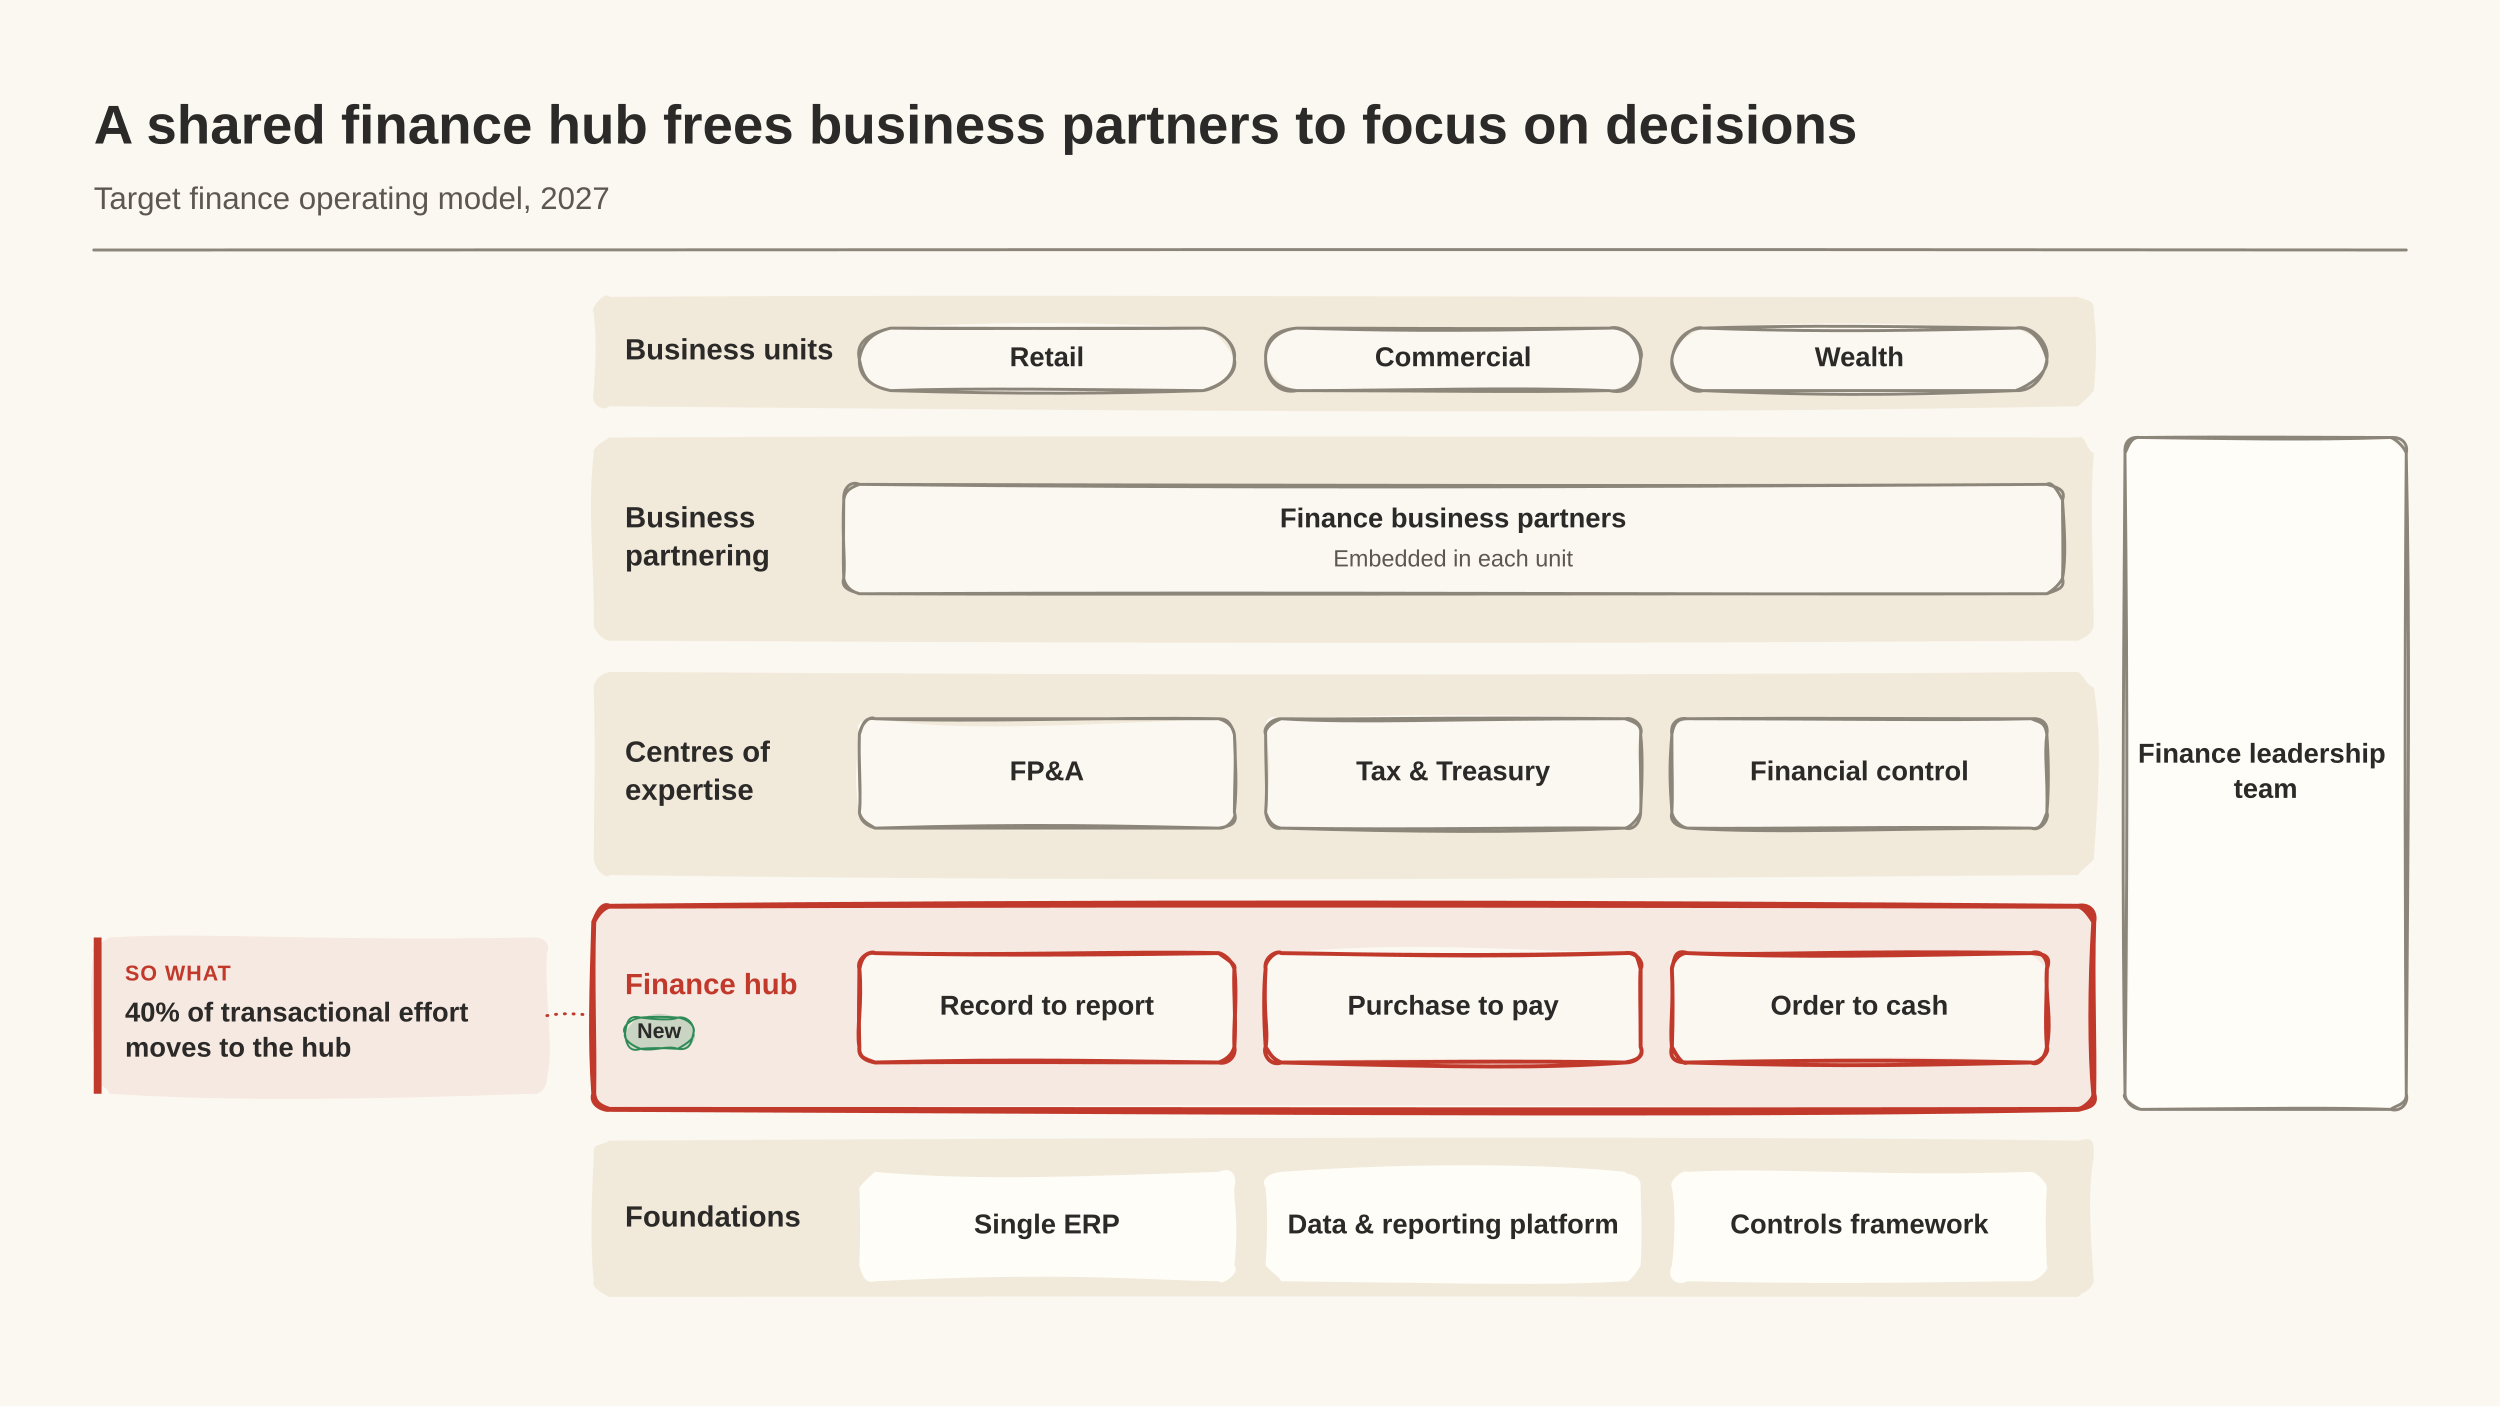
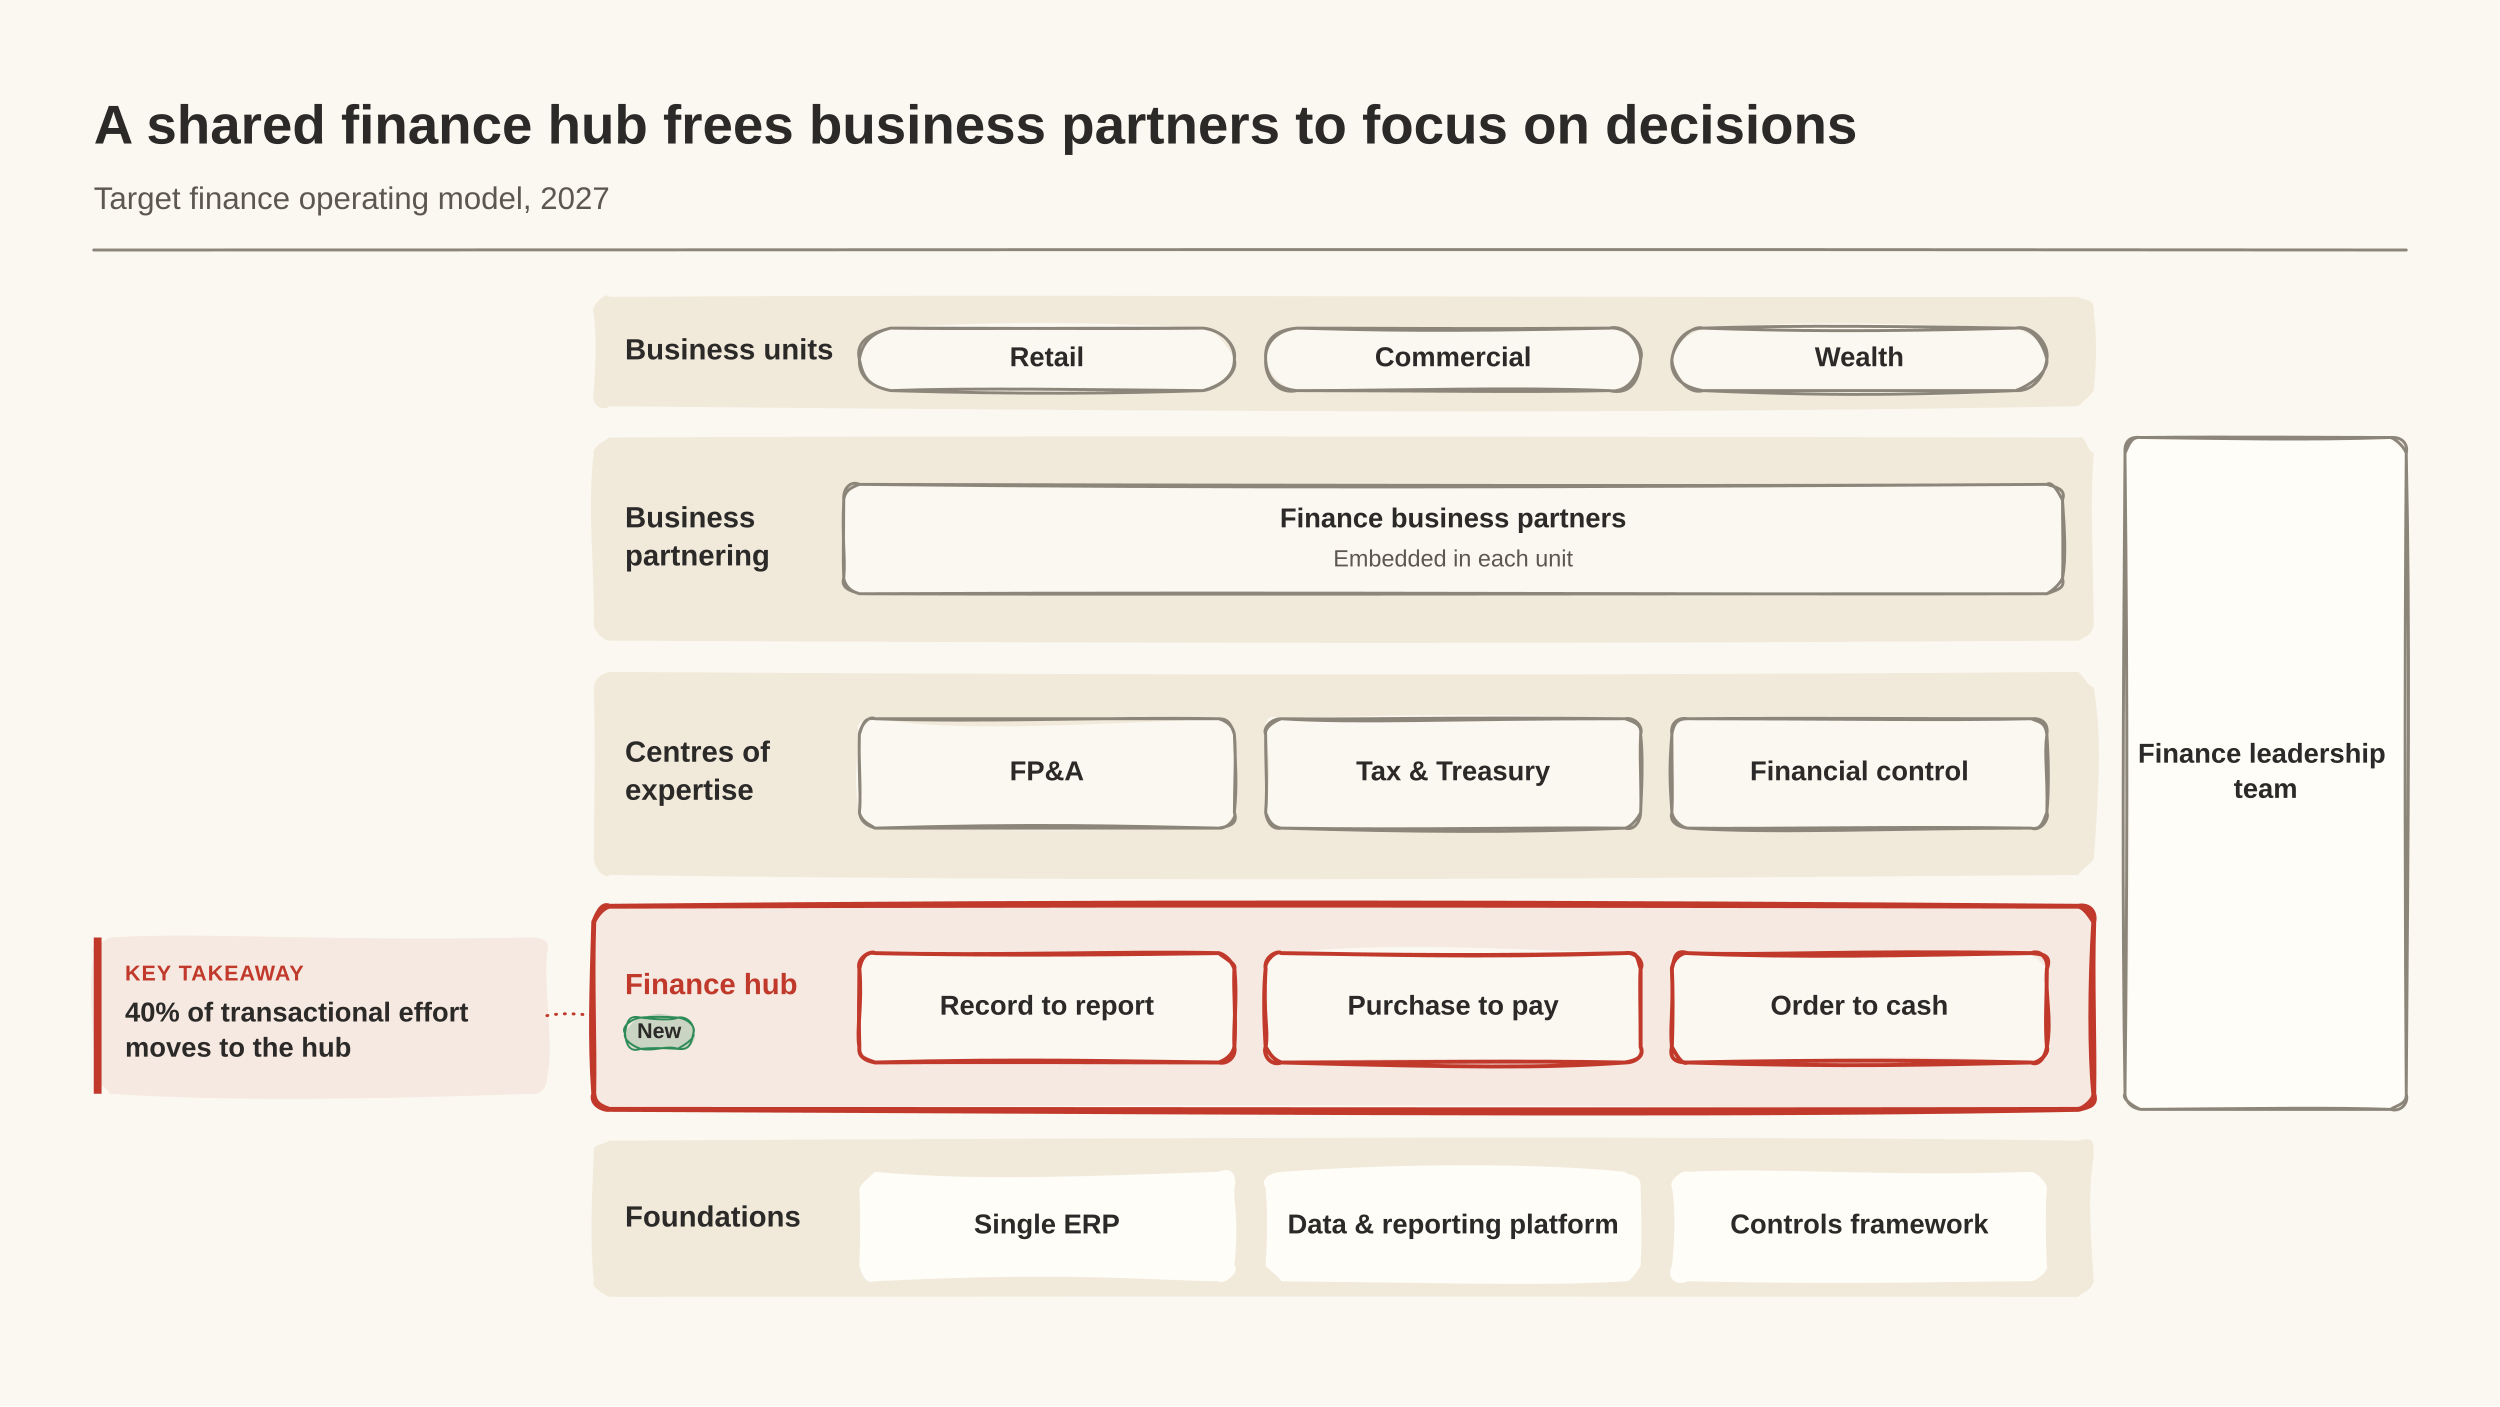
<svg xmlns="http://www.w3.org/2000/svg" width="1280" height="720" viewBox="0 0 1280 720" role="img" aria-labelledby="ds-svg-title ds-svg-desc" data-generator="diagram-studio 1.0.0" data-type="operating-model" data-theme="sketch" data-altitude="executive">
  <rect id="ds-background" data-role="background" width="1280" height="720" fill="#FBF8F1" />
  <text id="ds-title" data-role="title" font-family="Kalam, 'Helvetica Neue', Arial, sans-serif" font-size="28" font-weight="700" fill="#2B2A28">
    <tspan x="48" y="73.5">A shared finance hub frees business partners to focus on decisions</tspan>
  </text>
  <text id="ds-subtitle" data-role="subtitle" font-family="Kalam, 'Helvetica Neue', Arial, sans-serif" font-size="16" font-weight="400" fill="#5C574F">
    <tspan x="48" y="107">Target finance operating model, 2027</tspan>
  </text>
  <path id="ds-header-rule" data-role="decoration" d="M48 128C404.5 128, 760 127.5, 1232 128" fill="none" stroke="#8C857A" stroke-width="1.5" stroke-linecap="round" stroke-linejoin="round" />
  <path id="customers" data-role="band" d="M312 152C540.5 150.5, 771 152.5, 1064 152C1068.5 154.5, 1072.5 152.5, 1072 160C1073 167, 1074 181.5, 1072 200C1069 204, 1067.5 204.5, 1064 208C872 211.5, 680.5 211.5, 312 208C308.5 211, 302 207.5, 304 200C305 184.5, 305.5 174.5, 304 160C301.5 158.5, 310 148.5, 312 152C312 152, 312 152, 312 152" fill="#F1EADB" />
  <text id="customers--label" data-role="header" font-family="Kalam, 'Helvetica Neue', Arial, sans-serif" font-size="15" font-weight="700" fill="#2B2A28">
    <tspan x="320" y="184">Business units</tspan>
  </text>
  <g id="customers-1" data-role="node">
    <path d="M456 168C506.5 164.5, 556 164.5, 616 168C621.5 167.5, 629.5 178.5, 632 184C632 184, 632 184, 632 184C632 190, 623.5 201.5, 616 200C575.5 201, 538.5 201.5, 456 200C448.5 198.5, 437.5 191, 440 184C440 184, 440 184, 440 184C439 174, 447 168, 456 168C456 168, 456 168, 456 168" fill="#FBF8F1" />
    <path d="M456 168C514 168, 569.5 168.5, 616 168M456 168C493.5 168.5, 532 168, 616 168M616 168C623.5 168.5, 633.5 175.5, 632 184M616 168C626.5 169.5, 632 176, 632 184M632 184C632 184, 632 184, 632 184M632 184C632 184, 632 184, 632 184M632 184C634 192, 623 199, 616 200M632 184C632 193, 624.5 197.5, 616 200M616 200C557.5 199.5, 496 198.5, 456 200M616 200C570.5 201.5, 524 202, 456 200M456 200C448.5 198.5, 439.5 194.5, 440 184M456 200C445 197.5, 442 194, 440 184M440 184C440 184, 440 184, 440 184M440 184C440 184, 440 184, 440 184M440 184C441.5 174.5, 447.5 170, 456 168M440 184C437.5 174, 447.5 170, 456 168M456 168C456 168, 456 168, 456 168M456 168C456 168, 456 168, 456 168" fill="none" stroke="#8C857A" stroke-width="1.5" stroke-linecap="round" stroke-linejoin="round" />
  </g>
  <text id="customers-1--label" data-role="label" font-family="Kalam, 'Helvetica Neue', Arial, sans-serif" font-size="14" font-weight="700" fill="#2B2A28" text-anchor="middle">
    <tspan x="536" y="187.5">Retail</tspan>
  </text>
  <g id="customers-2" data-role="node">
    <path d="M664 168C718.5 168, 768.5 171, 824 168C833.5 169.5, 843 177.5, 840 184C840 184, 840 184, 840 184C841 195, 834 197, 824 200C783.5 201.5, 740.5 196.5, 664 200C656.5 198, 650 192.5, 648 184C648 184, 648 184, 648 184C649.5 176.5, 652.5 169.5, 664 168C664 168, 664 168, 664 168" fill="#FBF8F1" />
    <path d="M664 168C703 169, 736 170, 824 168M664 168C709 168, 755.5 168.5, 824 168M824 168C831.5 166, 839.5 174, 840 184M824 168C833.5 167, 842.5 177.5, 840 184M840 184C840 184, 840 184, 840 184M840 184C840 184, 840 184, 840 184M840 184C839 192.5, 833 201.5, 824 200M840 184C839.5 194.5, 835 202.5, 824 200M824 200C777.5 201, 731 200, 664 200M824 200C773.5 198, 721 200, 664 200M664 200C653.5 199, 648.5 193.5, 648 184M664 200C654.5 202, 647.5 194, 648 184M648 184C648 184, 648 184, 648 184M648 184C648 184, 648 184, 648 184M648 184C647.5 175.5, 654 169, 664 168M648 184C647.5 173.5, 653 169, 664 168M664 168C664 168, 664 168, 664 168M664 168C664 168, 664 168, 664 168" fill="none" stroke="#8C857A" stroke-width="1.5" stroke-linecap="round" stroke-linejoin="round" />
  </g>
  <text id="customers-2--label" data-role="label" font-family="Kalam, 'Helvetica Neue', Arial, sans-serif" font-size="14" font-weight="700" fill="#2B2A28" text-anchor="middle">
    <tspan x="744" y="187.5">Commercial</tspan>
  </text>
  <g id="customers-3" data-role="node">
    <path d="M872 168C914.5 165, 951 164.5, 1032 168C1040.5 171.5, 1044.5 173, 1048 184C1048 184, 1048 184, 1048 184C1046 196, 1041.5 198.5, 1032 200C991.5 204, 953 203.5, 872 200C862 200.5, 856.5 189.5, 856 184C856 184, 856 184, 856 184C857 176, 864 171.5, 872 168C872 168, 872 168, 872 168" fill="#FBF8F1" />
    <path d="M872 168C905 167, 938 166.5, 1032 168M872 168C916 169.5, 958 170, 1032 168M1032 168C1041 167, 1046.5 177, 1048 184M1032 168C1040 166, 1049.5 175.5, 1048 184M1048 184C1048 184, 1048 184, 1048 184M1048 184C1048 184, 1048 184, 1048 184M1048 184C1046.5 194, 1040 200.5, 1032 200M1048 184C1049 190.5, 1039 197.5, 1032 200M1032 200C993.5 201.5, 951.5 203.5, 872 200M1032 200C992.5 200, 954 200, 872 200M872 200C862.5 198.5, 855 193.5, 856 184M872 200C863.5 202.5, 856 190.5, 856 184M856 184C856 184, 856 184, 856 184M856 184C856 184, 856 184, 856 184M856 184C857.5 173.5, 864 168, 872 168M856 184C856.5 177, 865.5 166, 872 168M872 168C872 168, 872 168, 872 168M872 168C872 168, 872 168, 872 168" fill="none" stroke="#8C857A" stroke-width="1.5" stroke-linecap="round" stroke-linejoin="round" />
  </g>
  <text id="customers-3--label" data-role="label" font-family="Kalam, 'Helvetica Neue', Arial, sans-serif" font-size="14" font-weight="700" fill="#2B2A28" text-anchor="middle">
    <tspan x="952" y="187.5">Wealth</tspan>
  </text>
  <path id="partnering" data-role="band" data-node="partnering" d="M312 224C522 223, 729 223.5, 1064 224C1067.5 222, 1068.5 231, 1072 232C1070 258, 1071.5 275, 1072 320C1071 325.5, 1067.5 326, 1064 328C889.5 329, 716.5 330, 312 328C309 328, 304.5 323.5, 304 320C304.5 289.5, 300.5 261.5, 304 232C303 229, 310 225.5, 312 224C312 224, 312 224, 312 224" fill="#F1EADB" />
  <text id="partnering--label" data-role="header" font-family="Kalam, 'Helvetica Neue', Arial, sans-serif" font-size="15" font-weight="700" fill="#2B2A28">
    <tspan x="320" y="270">Business</tspan>
    <tspan x="320" y="289.5">partnering</tspan>
  </text>
  <g id="bp" data-role="node" data-node="bp">
    <path d="M440 248C624 249, 808 251.5, 1048 248C1049.5 245, 1057 253, 1056 256C1056 273.5, 1054 288.5, 1056 296C1058.5 300, 1055 301, 1048 304C870 303.5, 691.5 303, 440 304C436 304.5, 435 304, 432 296C430.5 291, 434.5 282.5, 432 256C430.5 249.5, 438.5 249, 440 248C440 248, 440 248, 440 248" fill="#FBF8F1" />
    <path d="M440 248C619.5 250, 800 249.5, 1048 248M440 248C675.5 248.5, 911 249, 1048 248M1048 248C1050.5 246, 1054 252, 1056 256M1048 248C1053 249.5, 1058 250.5, 1056 256M1056 256C1057 270.5, 1058 286, 1056 296M1056 256C1056 270.5, 1056.5 284, 1056 296M1056 296C1057.5 301.5, 1053 302, 1048 304M1056 296C1055 298.5, 1051.5 302, 1048 304M1048 304C866 304.5, 685 303, 440 304M1048 304C805 304, 562 304.5, 440 304M440 304C434.5 302.5, 432.5 299, 432 296M440 304C438 303, 430 302, 432 296M432 296C433 285.5, 431 277, 432 256M432 296C431.5 284, 432 272.5, 432 256M432 256C432.5 252, 434.5 250, 440 248M432 256C431.5 249.5, 436 246, 440 248M440 248C440 248, 440 248, 440 248M440 248C440 248, 440 248, 440 248" fill="none" stroke="#8C857A" stroke-width="1.5" stroke-linecap="round" stroke-linejoin="round" />
  </g>
  <text id="bp--label" data-role="label" font-family="Kalam, 'Helvetica Neue', Arial, sans-serif" font-size="14" font-weight="700" fill="#2B2A28" text-anchor="middle">
    <tspan x="744" y="270">Finance business partners</tspan>
  </text>
  <text id="bp--description" data-role="label" font-family="Kalam, 'Helvetica Neue', Arial, sans-serif" font-size="12" font-weight="400" fill="#5C574F" text-anchor="middle">
    <tspan x="744" y="290">Embedded in each unit</tspan>
  </text>
  <path id="expertise" data-role="band" data-node="expertise" d="M312 344C605.5 346, 896 345.5, 1064 344C1067 346, 1068.5 351, 1072 352C1076 377, 1075 398.5, 1072 440C1068.5 444, 1065.5 445.5, 1064 448C839 449.5, 615 452, 312 448C311.5 450, 305.5 447.5, 304 440C304 415.5, 305 392, 304 352C304.5 348, 307 345.5, 312 344C312 344, 312 344, 312 344" fill="#F1EADB" />
  <text id="expertise--label" data-role="header" font-family="Kalam, 'Helvetica Neue', Arial, sans-serif" font-size="15" font-weight="700" fill="#2B2A28">
    <tspan x="320" y="390">Centres of</tspan>
    <tspan x="320" y="409.5">expertise</tspan>
  </text>
  <g id="fpa" data-role="node" data-node="fpa">
    <path d="M448 368C484 373.5, 518.5 373, 624 368C626 364.5, 633 374.5, 632 376C630 390.5, 634 400, 632 416C630.5 419, 628.5 423, 624 424C565.5 425.5, 510.5 425.5, 448 424C442.5 422, 443.5 419, 440 416C437.5 404, 438 391.5, 440 376C437 369, 443.5 368, 448 368C448 368, 448 368, 448 368" fill="#FBF8F1" />
    <path d="M448 368C504 370, 565.5 367, 624 368M448 368C491 368, 535 368, 624 368M624 368C629 369.5, 631.5 372.5, 632 376M624 368C628 368, 630 369.5, 632 376M632 376C632.5 391, 633.5 401.5, 632 416M632 376C633 387.5, 632 400.5, 632 416M632 416C633.5 418.5, 628.5 424.5, 624 424M632 416C634 422, 629.5 423, 624 424M624 424C576.5 423, 530 421.5, 448 424M624 424C559.5 424, 494 424, 448 424M448 424C445 422, 441 420.5, 440 416M448 424C445.5 423, 441 422, 440 416M440 416C441 408.5, 439.5 400.5, 440 376M440 416C441 404, 439.5 390, 440 376M440 376C441.5 372, 442 367, 448 368M440 376C440.5 371.5, 445 366, 448 368M448 368C448 368, 448 368, 448 368M448 368C448 368, 448 368, 448 368" fill="none" stroke="#8C857A" stroke-width="1.5" stroke-linecap="round" stroke-linejoin="round" />
  </g>
  <text id="fpa--label" data-role="label" font-family="Kalam, 'Helvetica Neue', Arial, sans-serif" font-size="14" font-weight="700" fill="#2B2A28" text-anchor="middle">
    <tspan x="536" y="399.5">FP&amp;A</tspan>
  </text>
  <g id="tax" data-role="node" data-node="tax">
    <path d="M656 368C718.5 365.5, 787 365.5, 832 368C838.5 367.5, 839 373, 840 376C836.5 382, 840.5 395, 840 416C842 420.5, 833.5 423, 832 424C782.5 424, 734 424, 656 424C651.5 426, 649 419.5, 648 416C651 397, 650 385.5, 648 376C647 369.5, 649 365, 656 368C656 368, 656 368, 656 368" fill="#FBF8F1" />
    <path d="M656 368C697 370.5, 739.5 368, 832 368M656 368C697.5 368.5, 740.5 367, 832 368M832 368C837 367, 841.5 372, 840 376M832 368C838 370, 840.5 371.5, 840 376M840 376C841 384.5, 841 397, 840 416M840 376C839.5 392, 840.5 407, 840 416M840 416C839 418.5, 835 423.5, 832 424M840 416C840 419.5, 837.5 425.5, 832 424M832 424C776 426.5, 724 426, 656 424M832 424C782.5 423.5, 732 425, 656 424M656 424C650.5 425, 648.5 419.5, 648 416M656 424C650 423, 649 418, 648 416M648 416C649 406, 648 395, 648 376M648 416C649 402, 648 386.5, 648 376M648 376C646.5 373, 650.5 368, 656 368M648 376C647.5 372.5, 652 369.5, 656 368M656 368C656 368, 656 368, 656 368M656 368C656 368, 656 368, 656 368" fill="none" stroke="#8C857A" stroke-width="1.5" stroke-linecap="round" stroke-linejoin="round" />
  </g>
  <text id="tax--label" data-role="label" font-family="Kalam, 'Helvetica Neue', Arial, sans-serif" font-size="14" font-weight="700" fill="#2B2A28" text-anchor="middle">
    <tspan x="744" y="399.5">Tax &amp; Treasury</tspan>
  </text>
  <g id="control" data-role="node" data-node="control">
    <path d="M864 368C915.5 364.5, 962 371, 1040 368C1044 369, 1049 375.5, 1048 376C1048 387, 1046.5 395.5, 1048 416C1045.5 423, 1047.5 426.5, 1040 424C987 426, 935.5 422, 864 424C860 425.5, 856 420.5, 856 416C859 404, 855 388.5, 856 376C852.5 371.5, 857 370.5, 864 368C864 368, 864 368, 864 368" fill="#FBF8F1" />
    <path d="M864 368C922.5 367.5, 983 368, 1040 368M864 368C932.5 368, 998.5 369, 1040 368M1040 368C1045 367.5, 1049 370, 1048 376M1040 368C1044.5 370, 1047 369.5, 1048 376M1048 376C1046.5 387, 1048.5 395.5, 1048 416M1048 376C1049 390, 1049 405.5, 1048 416M1048 416C1046 421, 1045 425, 1040 424M1048 416C1049.5 419, 1045 426, 1040 424M1040 424C972 424, 908 427, 864 424M1040 424C972.5 423, 907 424.5, 864 424M864 424C859.5 423.5, 854.5 421, 856 416M864 424C860.5 423.5, 856.5 419.5, 856 416M856 416C855 402.5, 854.5 392.5, 856 376M856 416C856.5 405, 856 396, 856 376M856 376C855 371, 858.5 367, 864 368M856 376C857 370, 859 368, 864 368M864 368C864 368, 864 368, 864 368M864 368C864 368, 864 368, 864 368" fill="none" stroke="#8C857A" stroke-width="1.5" stroke-linecap="round" stroke-linejoin="round" />
  </g>
  <text id="control--label" data-role="label" font-family="Kalam, 'Helvetica Neue', Arial, sans-serif" font-size="14" font-weight="700" fill="#2B2A28" text-anchor="middle">
    <tspan x="952" y="399.5">Financial control</tspan>
  </text>
  <g id="hub" data-role="band" data-node="hub" data-emphasis="accent" data-status="new">
    <path d="M312 464C572.5 460.5, 829 462, 1064 464C1065 467.5, 1068.5 468, 1072 472C1073.5 502.5, 1070.5 526, 1072 560C1076 564, 1065 564.5, 1064 568C812 565.5, 556 565, 312 568C307.5 567, 307.5 564.5, 304 560C304.5 537.5, 305 516.5, 304 472C307.5 470, 305 461, 312 464C312 464, 312 464, 312 464" fill="#F6E9E1" />
    <path d="M312 464C464.5 463.5, 615 463, 1064 464M312 464C562 461.5, 812 462, 1064 464M1064 464C1066.5 464, 1070 468.5, 1072 472M1064 464C1070 463, 1073 467, 1072 472M1072 472C1070 504, 1070 540, 1072 560M1072 472C1071 501.5, 1072.5 533.5, 1072 560M1072 560C1073.5 565.5, 1070.5 566.5, 1064 568M1072 560C1072.5 563, 1066.5 568, 1064 568M1064 568C902 571, 740.5 570, 312 568M1064 568C835 568.5, 607.5 568, 312 568M312 568C306 566, 304.5 564, 304 560M312 568C310 568.5, 302 566, 304 560M304 560C302 533, 303 505.5, 304 472M304 560C304.5 532.5, 303 505, 304 472M304 472C305.5 468.5, 308 462, 312 464M304 472C305.5 468.5, 309 464.5, 312 464M312 464C312 464, 312 464, 312 464M312 464C312 464, 312 464, 312 464" fill="none" stroke="#C0392B" stroke-width="2.5" stroke-linecap="round" stroke-linejoin="round" />
  </g>
  <text id="hub--label" data-role="header" font-family="Kalam, 'Helvetica Neue', Arial, sans-serif" font-size="15" font-weight="700" fill="#C0392B">
    <tspan x="320" y="509">Finance hub</tspan>
  </text>
  <g id="hub--badge" data-role="badge">
    <path d="M328 521C334.5 519.5, 336.5 517.5, 347 521C352.5 519, 357.5 527.5, 355 529C355 529, 355 529, 355 529C358 530.5, 352.5 539.5, 347 537C340.5 536.5, 332 538, 328 537C321.5 538, 319 530, 320 529C320 529, 320 529, 320 529C322.5 524.5, 325 522, 328 521C328 521, 328 521, 328 521" fill="#CAD4C3" />
    <path d="M328 521C335.5 522, 344.5 522.5, 347 521M328 521C333.5 520.5, 341 520.5, 347 521M347 521C352.5 520, 356 525.5, 355 529M347 521C352 521.5, 356.5 525.5, 355 529M355 529C355 529, 355 529, 355 529M355 529C355 529, 355 529, 355 529M355 529C356 532, 349.5 535.5, 347 537M355 529C354 533.5, 353.5 538, 347 537M347 537C341.5 535, 334.5 538.5, 328 537M347 537C339 536.5, 332.5 536.5, 328 537M328 537C322.5 539, 320.5 535, 320 529M328 537C324 535.5, 319 532.5, 320 529M320 529C320 529, 320 529, 320 529M320 529C320 529, 320 529, 320 529M320 529C321 523.5, 321.5 519.5, 328 521M320 529C318 526.5, 322 522, 328 521M328 521C328 521, 328 521, 328 521M328 521C328 521, 328 521, 328 521" fill="none" stroke="#2E8B57" stroke-width="1" stroke-linecap="round" stroke-linejoin="round" />
  </g>
  <text id="hub--badge-text" data-role="label" font-family="Kalam, 'Helvetica Neue', Arial, sans-serif" font-size="11" font-weight="700" fill="#2B2A28" text-anchor="middle">
    <tspan x="337.5" y="531.5">New</tspan>
  </text>
  <g id="r2r" data-role="node" data-node="r2r">
    <path d="M448 488C490 488, 536 490, 624 488C627.5 491.5, 633 490.5, 632 496C632.5 504, 629.5 518, 632 536C629 544, 629.5 541.5, 624 544C573.5 546, 513 542.5, 448 544C447 543, 436.5 536.5, 440 536C442 528, 437.5 522.5, 440 496C438.5 489.5, 447.5 489.5, 448 488C448 488, 448 488, 448 488" fill="#FBF8F1" />
    <path d="M448 488C511 489.5, 574 487, 624 488M448 488C516.5 489.5, 584.5 488.5, 624 488M624 488C626.5 490, 633 493.5, 632 496M624 488C626.5 488.5, 630.5 491.5, 632 496M632 496C633.5 511, 631.5 525.5, 632 536M632 496C631.5 508.5, 633 521, 632 536M632 536C631 540.5, 627 543, 624 544M632 536C633 541, 628.5 545, 624 544M624 544C573.5 543.5, 525.5 542, 448 544M624 544C568 544, 512 543.5, 448 544M448 544C442.5 542, 439.5 541.5, 440 536M448 544C443.5 543, 439.5 541.5, 440 536M440 536C438.5 527, 441.5 514, 440 496M440 536C439.5 521.5, 440 507.5, 440 496M440 496C441 490.5, 443.5 487, 448 488M440 496C438.5 490.5, 446 486.5, 448 488M448 488C448 488, 448 488, 448 488M448 488C448 488, 448 488, 448 488" fill="none" stroke="#C0392B" stroke-width="2" stroke-linecap="round" stroke-linejoin="round" />
  </g>
  <text id="r2r--label" data-role="label" font-family="Kalam, 'Helvetica Neue', Arial, sans-serif" font-size="14" font-weight="700" fill="#2B2A28" text-anchor="middle">
    <tspan x="536" y="519.5">Record to report</tspan>
  </text>
  <g id="p2p" data-role="node" data-node="p2p">
    <path d="M656 488C712.5 482, 770 486, 832 488C838.5 490, 839 491, 840 496C838 507, 842 527, 840 536C837.5 540, 840 542.5, 832 544C777.5 542.5, 716.5 540.5, 656 544C648 543.5, 647.5 543, 648 536C647.5 524, 650.5 516.5, 648 496C646 488.5, 653.5 487.5, 656 488C656 488, 656 488, 656 488" fill="#FBF8F1" />
    <path d="M656 488C712 489, 767 489.5, 832 488M656 488C703.5 488.5, 752 490.5, 832 488M832 488C838.5 487.5, 838 489.5, 840 496M832 488C837 487, 842 492.5, 840 496M840 496C839.5 504.5, 840 514, 840 536M840 496C840 508, 840 521, 840 536M840 536C842 540, 838 544, 832 544M840 536C842 541, 838 543, 832 544M832 544C790 547, 751.5 546.5, 656 544M832 544C777.5 543, 723 544, 656 544M656 544C651 542, 650 539, 648 536M656 544C650.5 546, 646.5 540, 648 536M648 536C649.5 527, 646.5 520.5, 648 496M648 536C647 520, 647 505.5, 648 496M648 496C647 492.5, 653.5 486, 656 488M648 496C647 490, 654 486.5, 656 488M656 488C656 488, 656 488, 656 488M656 488C656 488, 656 488, 656 488" fill="none" stroke="#C0392B" stroke-width="2" stroke-linecap="round" stroke-linejoin="round" />
  </g>
  <text id="p2p--label" data-role="label" font-family="Kalam, 'Helvetica Neue', Arial, sans-serif" font-size="14" font-weight="700" fill="#2B2A28" text-anchor="middle">
    <tspan x="744" y="519.5">Purchase to pay</tspan>
  </text>
  <g id="o2c" data-role="node" data-node="o2c">
    <path d="M864 488C933 490, 1001.5 485, 1040 488C1042.5 491, 1046 493.5, 1048 496C1045 506, 1051 518, 1048 536C1051.5 542, 1045.5 542, 1040 544C984.5 539, 933.5 542.5, 864 544C859.5 541.5, 853.5 542, 856 536C854.5 525, 855 509.5, 856 496C852.5 492.5, 858.5 485, 864 488C864 488, 864 488, 864 488" fill="#FBF8F1" />
    <path d="M864 488C903 489.5, 943 486.5, 1040 488M864 488C919.5 490.5, 977 489, 1040 488M1040 488C1045.5 486, 1049 492, 1048 496M1040 488C1046 488.5, 1050.5 489, 1048 496M1048 496C1047 510.5, 1050.5 521, 1048 536M1048 496C1048 510, 1047 523.5, 1048 536M1048 536C1049.5 539.5, 1043 545, 1040 544M1048 536C1047.5 540.5, 1044 546, 1040 544M1040 544C991.5 543, 942.5 542.5, 864 544M1040 544C993 545, 946 546.5, 864 544M864 544C861 545.5, 858 539.5, 856 536M864 544C858.5 544, 854.5 542.5, 856 536M856 536C855 525.5, 857 516, 856 496M856 536C856.5 522, 856.5 505.5, 856 496M856 496C856.5 491, 861 487.5, 864 488M856 496C857.5 490.5, 857.5 486, 864 488M864 488C864 488, 864 488, 864 488M864 488C864 488, 864 488, 864 488" fill="none" stroke="#C0392B" stroke-width="2" stroke-linecap="round" stroke-linejoin="round" />
  </g>
  <text id="o2c--label" data-role="label" font-family="Kalam, 'Helvetica Neue', Arial, sans-serif" font-size="14" font-weight="700" fill="#2B2A28" text-anchor="middle">
    <tspan x="952" y="519.5">Order to cash</tspan>
  </text>
  <path id="foundations" data-role="band" d="M312 584C598.5 582.5, 883.5 581.5, 1064 584C1072 582, 1072 584, 1072 592C1069.5 607.5, 1069.5 621, 1072 656C1070 662, 1067 660.5, 1064 664C884.5 664, 702.5 663.5, 312 664C310 663, 302 659, 304 656C302 637, 303 611, 304 592C303.5 584.5, 306 587.5, 312 584C312 584, 312 584, 312 584" fill="#F1EADB" />
  <text id="foundations--label" data-role="header" font-family="Kalam, 'Helvetica Neue', Arial, sans-serif" font-size="15" font-weight="700" fill="#2B2A28">
    <tspan x="320" y="628">Foundations</tspan>
  </text>
  <path id="foundations-1" data-role="node" d="M448 600C503 605, 559.5 602, 624 600C631.5 596.5, 633.5 603.5, 632 608C631.5 616.5, 634.5 623.5, 632 648C635.5 651.5, 625.5 658.5, 624 656C584.5 655.5, 549 651, 448 656C445 657, 442 656, 440 648C440.5 634.5, 440.5 622, 440 608C444 603, 445.5 602.5, 448 600C448 600, 448 600, 448 600" fill="#FFFDF8" />
  <text id="foundations-1--label" data-role="label" font-family="Kalam, 'Helvetica Neue', Arial, sans-serif" font-size="14" font-weight="700" fill="#2B2A28" text-anchor="middle">
    <tspan x="536" y="631.5">Single ERP</tspan>
  </text>
  <path id="foundations-2" data-role="node" d="M656 600C724 595, 795 596, 832 600C833 602, 840.5 600.5, 840 608C840 615.5, 841 628.5, 840 648C838.5 650.5, 834.5 657, 832 656C792 658.5, 752.5 657, 656 656C655.5 654, 651 651.5, 648 648C649 631.5, 649 620, 648 608C645 604, 650 600.5, 656 600C656 600, 656 600, 656 600" fill="#FFFDF8" />
  <text id="foundations-2--label" data-role="label" font-family="Kalam, 'Helvetica Neue', Arial, sans-serif" font-size="14" font-weight="700" fill="#2B2A28" text-anchor="middle">
    <tspan x="744" y="631.5">Data &amp; reporting platform</tspan>
  </text>
  <path id="foundations-3" data-role="node" d="M864 600C909.5 597.5, 960 602.5, 1040 600C1042.5 600, 1048 605.5, 1048 608C1047.5 614, 1047 626, 1048 648C1049.5 650, 1043.5 655.5, 1040 656C1000 656, 955.5 658, 864 656C858 659, 853 654, 856 648C857.5 636.5, 858 618, 856 608C854 604.5, 862 598.5, 864 600C864 600, 864 600, 864 600" fill="#FFFDF8" />
  <text id="foundations-3--label" data-role="label" font-family="Kalam, 'Helvetica Neue', Arial, sans-serif" font-size="14" font-weight="700" fill="#2B2A28" text-anchor="middle">
    <tspan x="952" y="631.5">Controls framework</tspan>
  </text>
  <g id="governance" data-role="group">
    <path d="M1096 224C1132.5 222, 1162.5 225, 1224 224C1226 227.5, 1229.5 231.5, 1232 232C1231 338, 1234.5 449.5, 1232 560C1229 566, 1226.5 566.5, 1224 568C1177 570, 1128.5 566, 1096 568C1094.5 565.5, 1087 561.5, 1088 560C1091.5 488.5, 1091 414, 1088 232C1085 231.5, 1090 220.5, 1096 224C1096 224, 1096 224, 1096 224" fill="#FFFDF8" />
    <path d="M1096 224C1137.5 224.5, 1181.5 225.5, 1224 224M1096 224C1144 223.5, 1192 224, 1224 224M1224 224C1230.5 223.5, 1233 228, 1232 232M1224 224C1227 225, 1231 229, 1232 232M1232 232C1231 357.5, 1231.5 486.5, 1232 560M1232 232C1234 324, 1233 417.5, 1232 560M1232 560C1233.5 565.5, 1228.5 569.5, 1224 568M1232 560C1232.5 565.5, 1226.5 566, 1224 568M1224 568C1181.5 568, 1143.5 568, 1096 568M1224 568C1193.5 567, 1162.5 567.5, 1096 568M1096 568C1093 567, 1086 562.5, 1088 560M1096 568C1089.5 567, 1088 562, 1088 560M1088 560C1086.5 462.5, 1087 367.5, 1088 232M1088 560C1089 464.5, 1089.5 369.5, 1088 232M1088 232C1090 228, 1091 223.5, 1096 224M1088 232C1087.5 225, 1091.5 223.5, 1096 224M1096 224C1096 224, 1096 224, 1096 224M1096 224C1096 224, 1096 224, 1096 224" fill="none" stroke="#8C857A" stroke-width="1.5" stroke-linecap="round" stroke-linejoin="round" />
  </g>
  <text id="governance--label" data-role="label" font-family="Kalam, 'Helvetica Neue', Arial, sans-serif" font-size="14" font-weight="700" fill="#2B2A28" text-anchor="middle">
    <tspan x="1160" y="390.5">Finance leadership</tspan>
    <tspan x="1160" y="408.5">team</tspan>
  </text>
  <path id="ds-callout" data-role="callout" d="M56 480C105 477, 157 482, 272 480C275 479.5, 283 481, 280 488C278.5 511, 284 535.5, 280 552C280.5 554.5, 277.5 561.5, 272 560C190.5 563, 116.5 564, 56 560C55 556.5, 49.5 555, 48 552C49 533.5, 44.5 510, 48 488C45.5 483.5, 52 483.5, 56 480C56 480, 56 480, 56 480" fill="#F6E9E1" />
  <path id="ds-callout-bar" data-role="decoration" d="M48 480H52V560H48Z" fill="#C0392B" />
  <text id="ds-callout-heading" data-role="label" font-family="Kalam, 'Helvetica Neue', Arial, sans-serif" font-size="11" font-weight="700" fill="#C0392B" letter-spacing="0.5">
-     <tspan x="64" y="502">SO WHAT</tspan>
+     <tspan x="64" y="502">KEY TAKEAWAY</tspan>
  </text>
  <text id="ds-callout-text" data-role="label" font-family="Kalam, 'Helvetica Neue', Arial, sans-serif" font-size="14" font-weight="700" fill="#2B2A28">
    <tspan x="64" y="523">40% of transactional effort</tspan>
    <tspan x="64" y="541">moves to the hub</tspan>
  </text>
  <path id="ds-callout-pointer" data-role="decoration" d="M280 520C287.5 518.5, 296 519, 304 520" fill="none" stroke="#C0392B" stroke-width="1.5" stroke-dasharray="0.5 4" stroke-linecap="round" stroke-linejoin="round" />
</svg>
